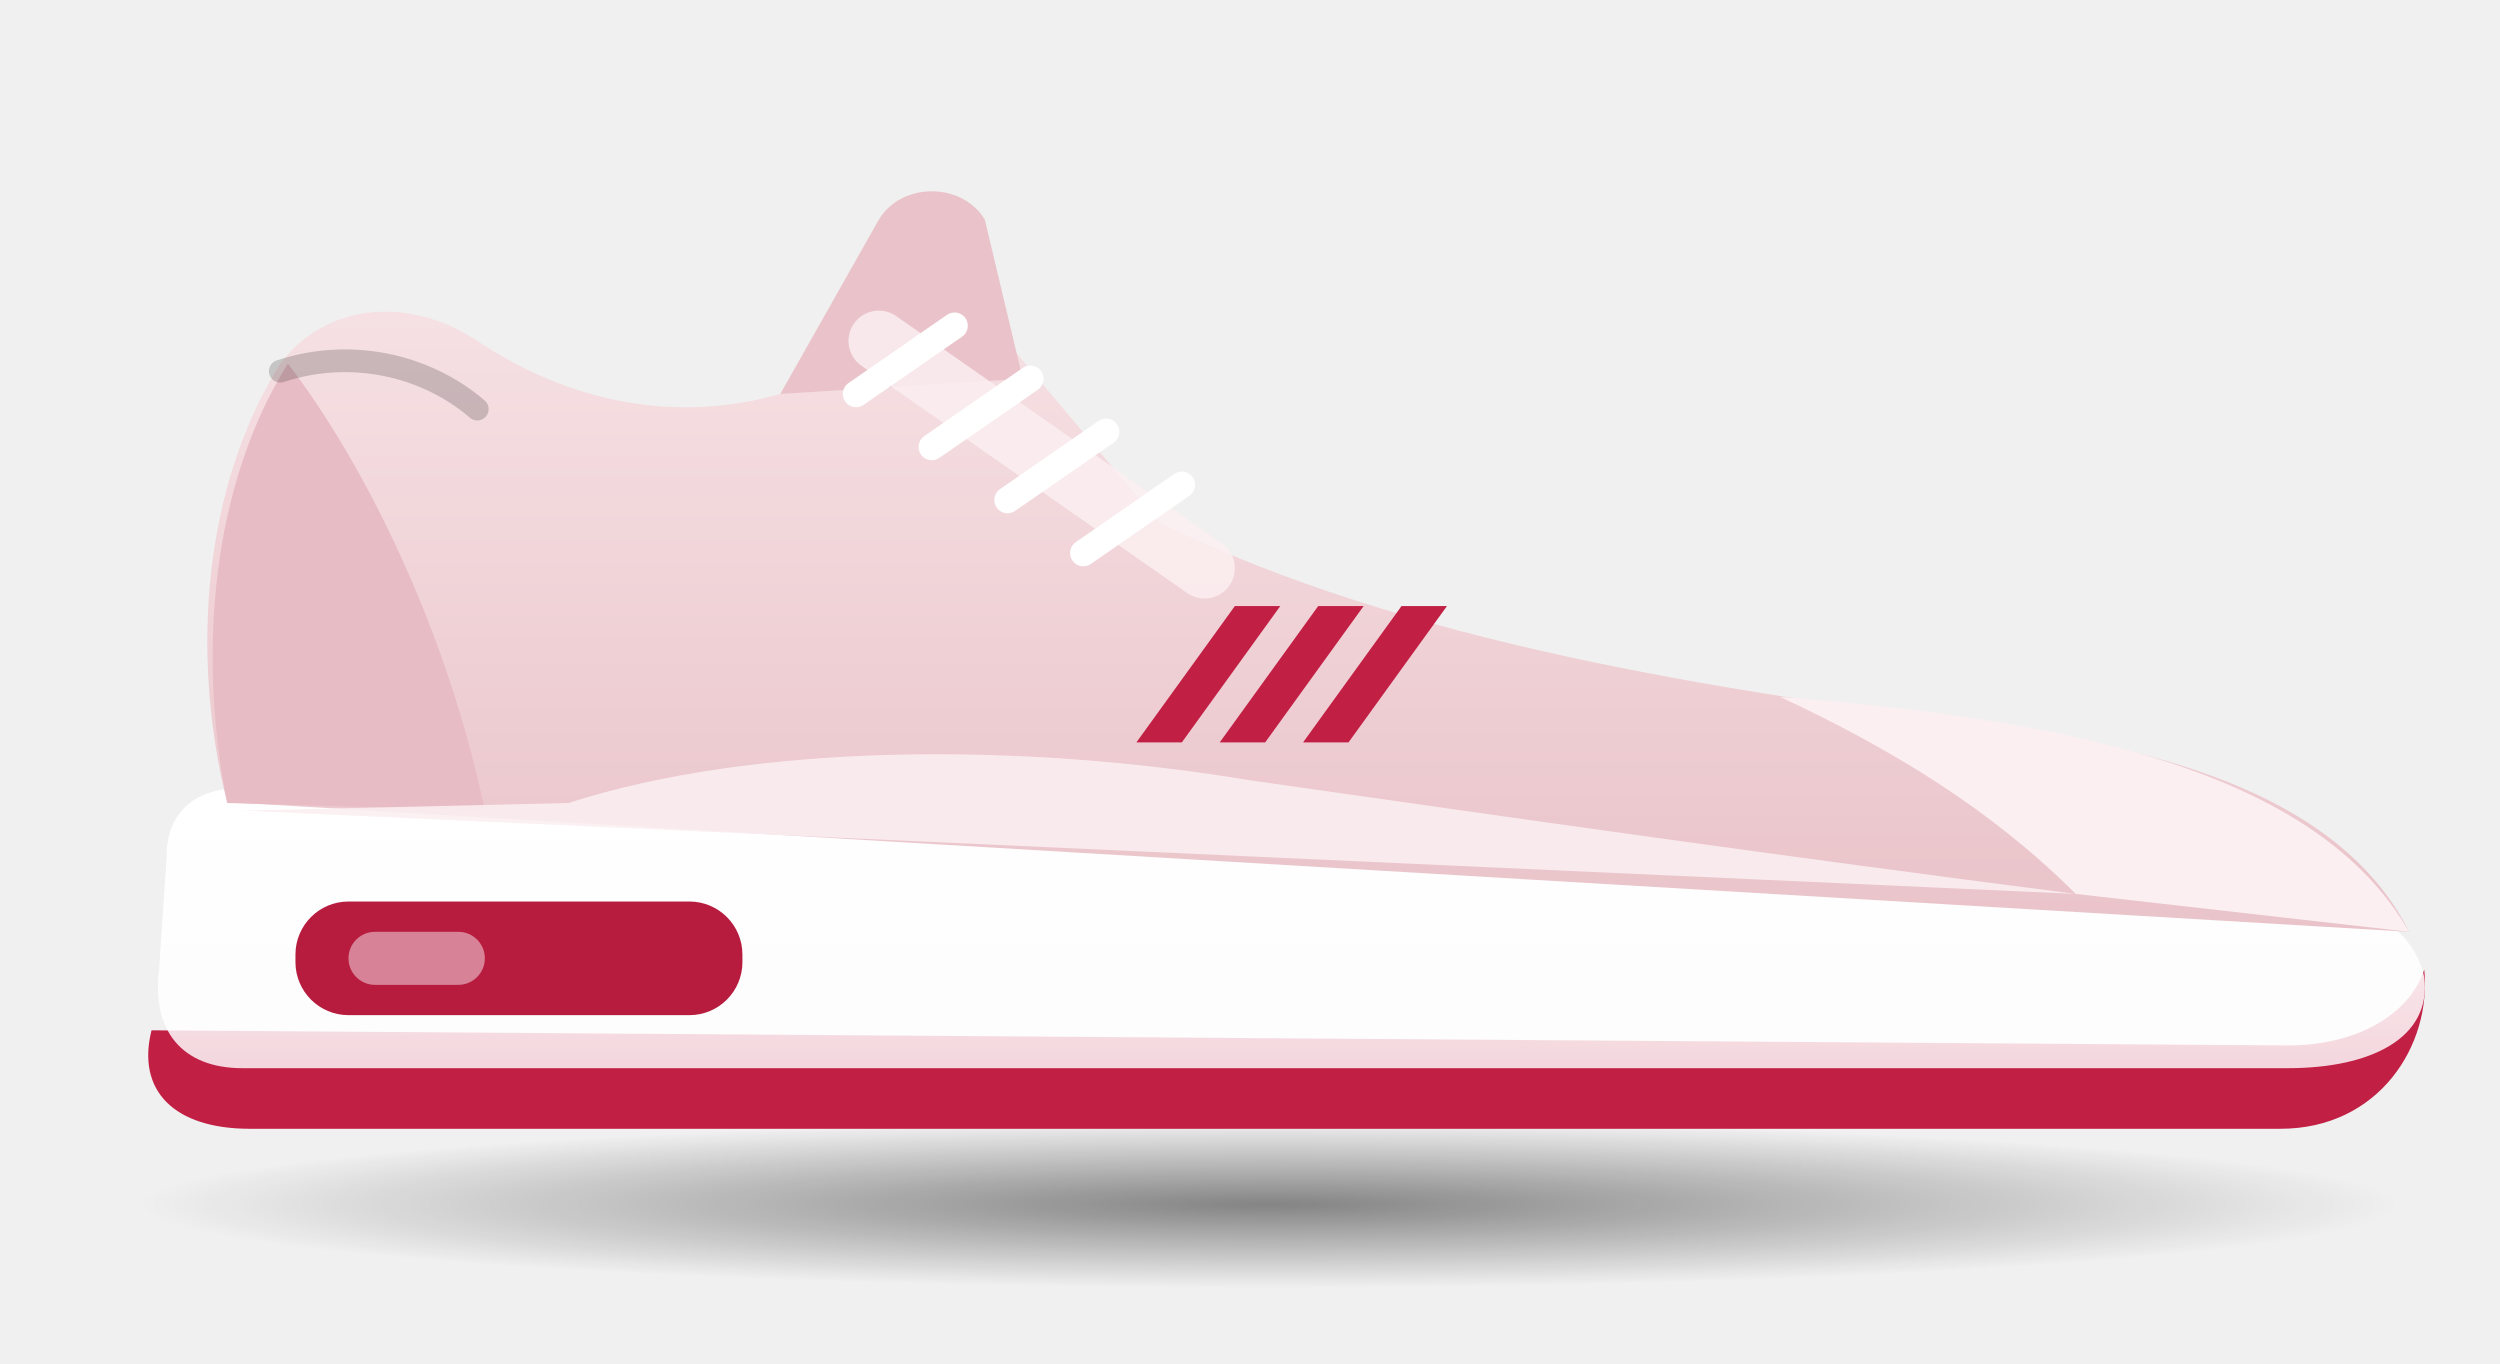
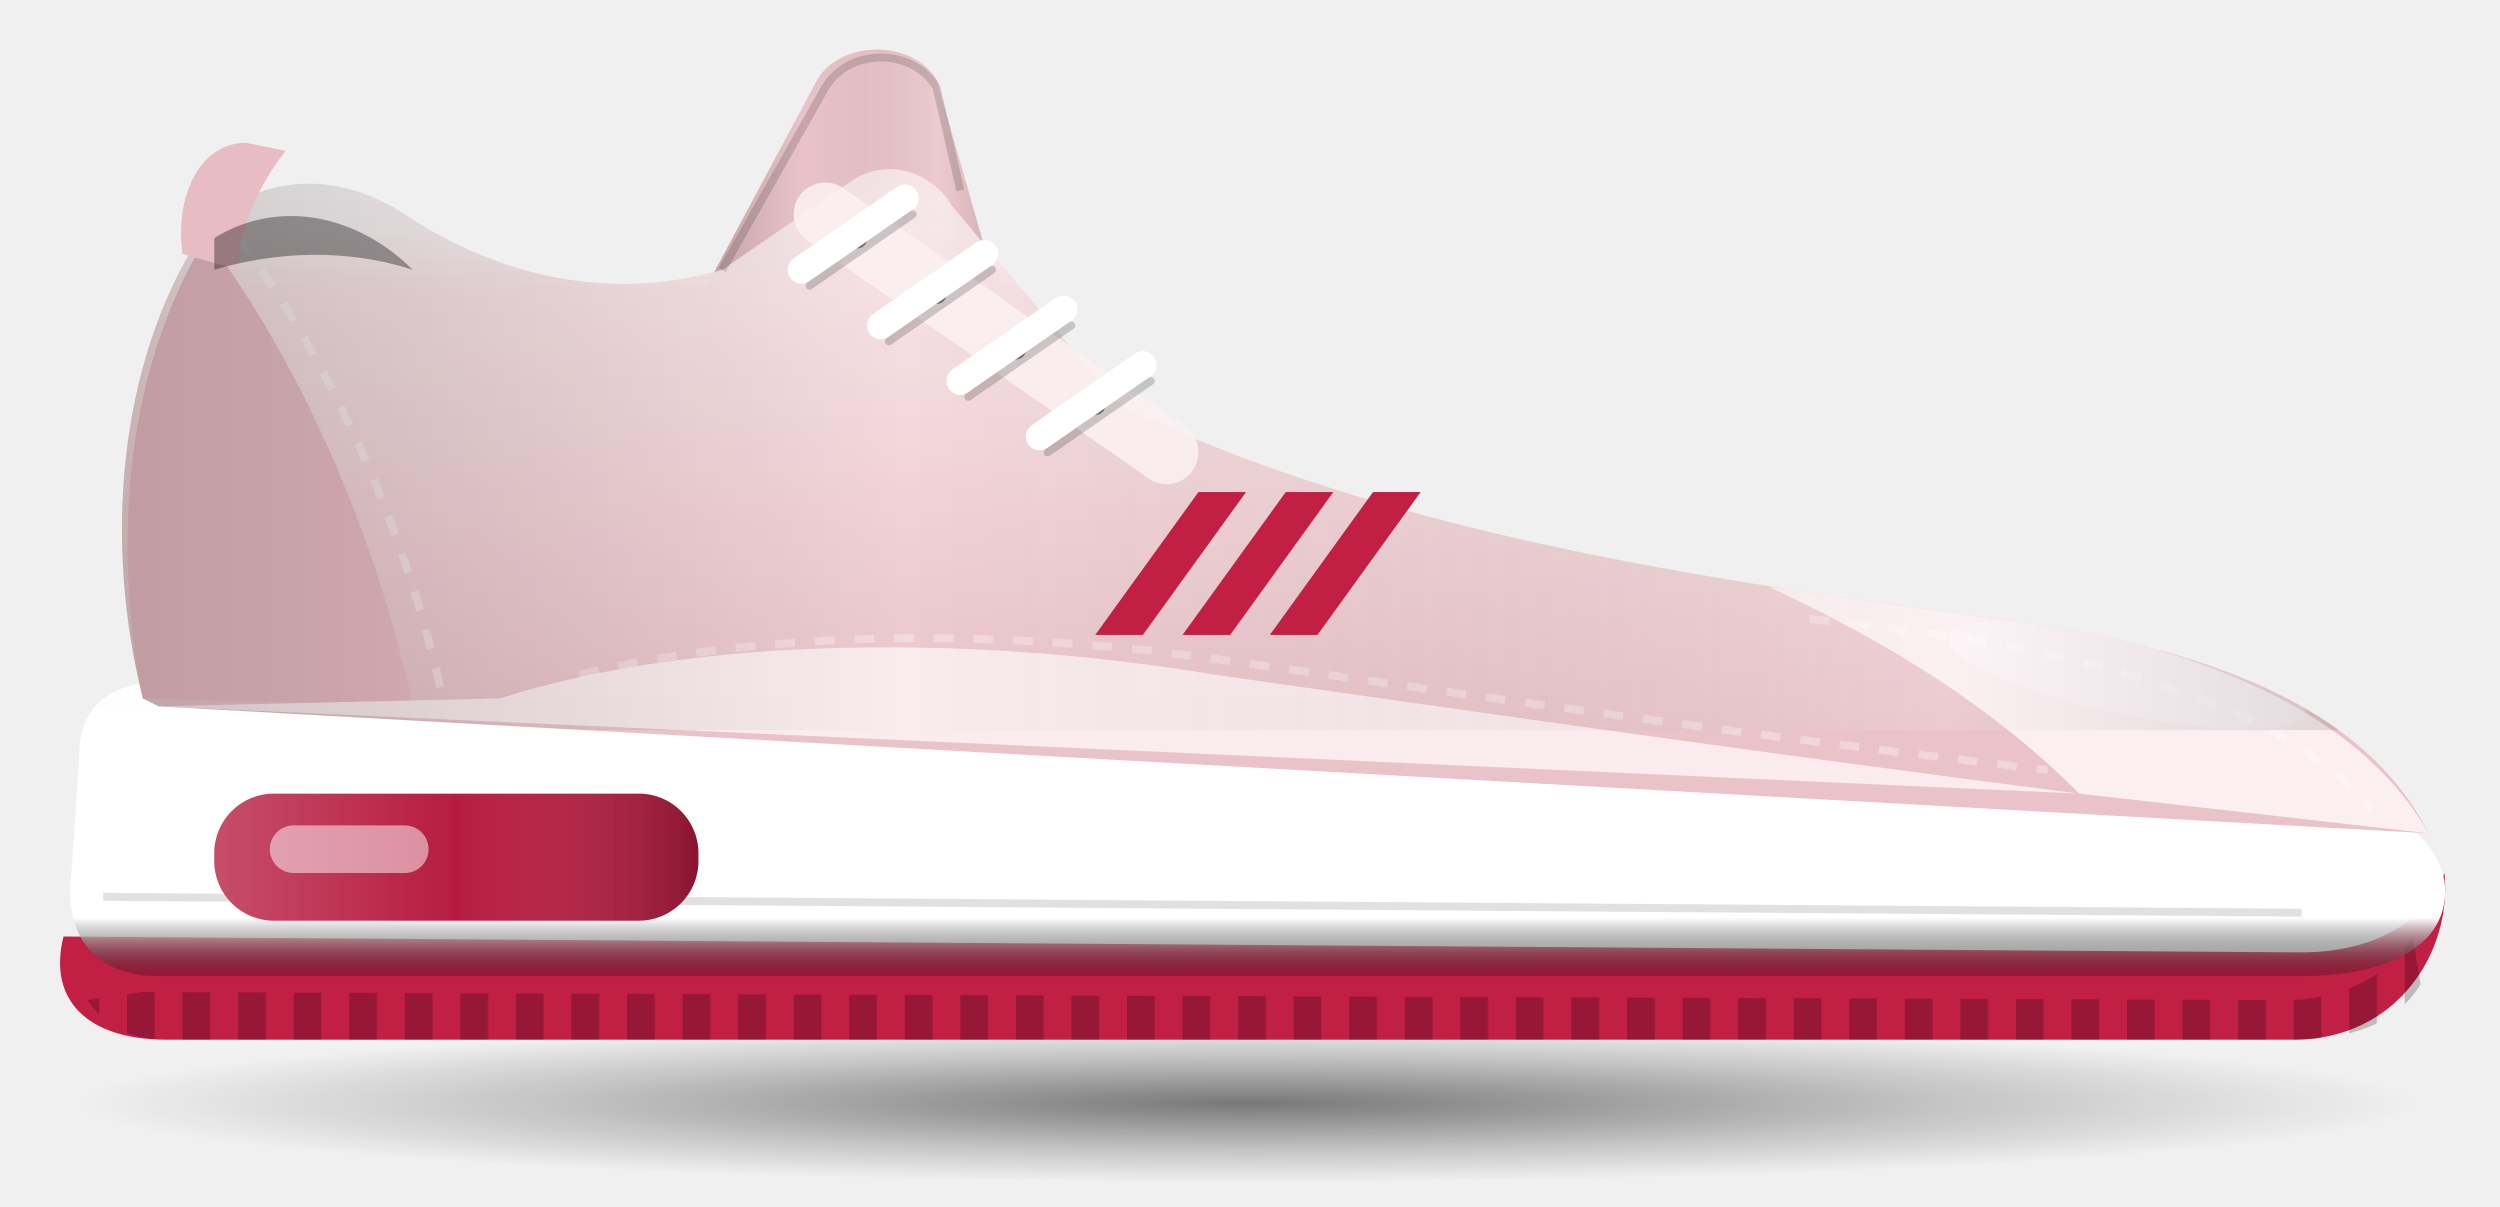
- <svg xmlns="http://www.w3.org/2000/svg" viewBox="0 0 660 360" role="img" aria-hidden="true">
+ <svg xmlns="http://www.w3.org/2000/svg" viewBox="24 36 630 304" role="img" aria-hidden="true">
  <defs>
    <linearGradient id="u-street-rose" x1="0" y1="0" x2="0" y2="1">
-       <stop offset="0" stop-color="#F6E1E4" />
+       <stop offset="0" stop-color="#fff" stop-opacity=".55" />
+       <stop offset=".18" stop-color="#F6E1E4" />
+       <stop offset=".85" stop-color="#E9C3C9" />
      <stop offset="1" stop-color="#E9C3C9" />
    </linearGradient>
    <linearGradient id="m-street-rose" x1="0" y1="0" x2="0" y2="1">
-       <stop offset="0" stop-color="#FFFFFF" />
-       <stop offset="1" stop-color="#FFFFFF" stop-opacity=".82" />
+       <stop offset="0" stop-color="#fff" stop-opacity=".9" />
+       <stop offset=".12" stop-color="#FFFFFF" />
+       <stop offset=".8" stop-color="#FFFFFF" />
+       <stop offset="1" stop-color="#000" stop-opacity=".22" />
+     </linearGradient>
+     <linearGradient id="o-street-rose" x1="0" y1="0" x2="1" y2="0">
+       <stop offset="0" stop-color="#fff" stop-opacity=".22" />
+       <stop offset=".5" stop-color="#fff" stop-opacity="0" />
+       <stop offset="1" stop-color="#000" stop-opacity=".25" />
+     </linearGradient>
+     <linearGradient id="v-street-rose" x1="0" y1="0" x2="1" y2="0">
+       <stop offset="0" stop-color="#000" stop-opacity=".18" />
+       <stop offset=".35" stop-color="#000" stop-opacity="0" />
+       <stop offset=".8" stop-color="#fff" stop-opacity=".12" />
+       <stop offset="1" stop-color="#000" stop-opacity=".12" />
    </linearGradient>
    <radialGradient id="s-street-rose" cx=".5" cy=".5" r=".5">
-       <stop offset="0" stop-color="#000" stop-opacity=".45" />
+       <stop offset="0" stop-color="#000" stop-opacity=".5" />
+       <stop offset=".6" stop-color="#000" stop-opacity=".18" />
      <stop offset="1" stop-color="#000" stop-opacity="0" />
    </radialGradient>
+     <pattern id="t-street-rose" width="14" height="10" patternUnits="userSpaceOnUse">
+       <rect width="7" height="10" fill="#000" fill-opacity=".22" />
+     </pattern>
+     <clipPath id="c-street-rose">
+       <path d="M60,212 C50,172 54,128 74,96 C86,80 108,78 126,90 C150,106 178,112 206,104 L238,82 C246,76 258,78 264,88 L306,138 C372,170 452,182 528,192 C580,199 620,214 636,246 L64,214 Z" />
+     </clipPath>
  </defs>
-   <ellipse cx="335" cy="318" rx="300" ry="22" fill="url(#s-street-rose)" />
+   <ellipse cx="338" cy="314" rx="296" ry="20" fill="url(#s-street-rose)" />
  <path d="M40,272 L604,276 C622,276 636,268 640,256 C642,276 628,298 602,298 L66,298 C46,298 36,288 40,272 Z" fill="#C21F45" />
+   <path d="M60,286 L600,288 C614,288 626,282 632,272 L634,284 C628,294 616,298 602,298 L66,298 C56,298 50,294 46,288 Z" fill="url(#t-street-rose)" />
  <path d="M44,226 C44,214 52,208 64,208 L560,226 C604,228 636,238 640,258 C642,274 626,282 604,282 L64,282 C48,282 40,272 42,256 Z" fill="url(#m-street-rose)" />
-   <rect x="78" y="238" width="118" height="30" rx="14" fill="#B71C3F" />
-   <rect x="92" y="246" width="36" height="14" rx="7" fill="#fff" fill-opacity=".45" />
-   <path d="M60,212 C50,172 54,128 74,96 C86,80 108,78 126,90 C150,106 178,112 206,104 L238,82 C246,76 258,78 264,88 L306,138 C372,170 452,182 528,192 C580,199 620,214 636,246 L64,212 Z" fill="url(#u-street-rose)" />
-   <path d="M206,104 L232,58 C238,48 254,48 260,58 L270,100 Z" fill="#E9C3C9" />
-   <path d="M60,212 C52,172 56,128 76,96 C96,122 118,166 128,214 Z" fill="#E8BCC4" />
-   <path d="M470,184 C548,190 612,204 636,246 L548,236 C526,214 500,198 470,184 Z" fill="#FBEFF1" />
-   <path d="M150,212 C200,196 270,196 330,206 C400,216 470,226 548,236 L64,214 Z" fill="#FBEFF1" fill-opacity=".9" />
+   <path d="M50,262 L604,266" stroke="#000" stroke-opacity=".12" stroke-width="2" />
+   <rect x="78" y="236" width="122" height="32" rx="15" fill="#B71C3F" />
+   <rect x="78" y="236" width="122" height="32" rx="15" fill="url(#o-street-rose)" />
+   <rect x="92" y="244" width="40" height="12" rx="6" fill="#fff" fill-opacity=".5" />
+   <path d="M200,112 L230,56 C236,46 254,46 260,56 L276,112 Z" fill="#E9C3C9" />
+   <path d="M200,112 L230,56 C236,46 254,46 260,56 L276,112 Z" fill="url(#v-street-rose)" />
+   <path d="M60,212 C50,172 54,128 74,96 C86,80 108,78 126,90 C150,106 178,112 206,104 L238,82 C246,76 258,78 264,88 L306,138 C372,170 452,182 528,192 C580,199 620,214 636,246 L64,214 Z" fill="url(#u-street-rose)" />
+   <g clip-path="url(#c-street-rose)">
+     <path d="M60,212 C52,172 56,128 76,96 C96,122 118,166 128,214 Z" fill="#E8BCC4" />
+     <path d="M76,96 C96,122 118,166 128,214" stroke="#fff" stroke-opacity=".35" stroke-width="2" stroke-dasharray="5 5" fill="none" transform="translate(8 0)" />
+     <path d="M470,184 C548,190 612,204 636,246 L548,236 C526,214 500,198 470,184 Z" fill="#FBEFF1" />
+     <path d="M480,192 C540,198 596,210 622,240" stroke="#fff" stroke-opacity=".3" stroke-width="2" stroke-dasharray="5 5" fill="none" />
+     <path d="M150,212 C200,196 270,196 330,206 C400,216 470,226 548,236 L64,214 Z" fill="#FBEFF1" fill-opacity=".92" />
+     <path d="M170,206 C220,194 280,195 330,202 C400,212 470,222 540,230" stroke="#fff" stroke-opacity=".3" stroke-width="2" stroke-dasharray="5 5" fill="none" />
+     <ellipse cx="560" cy="206" rx="46" ry="10" fill="#fff" fill-opacity=".28" transform="rotate(12 560 206)" />
+     <rect x="40" y="60" width="600" height="160" fill="url(#v-street-rose)" />
+   </g>
+   <path d="M206,104 L232,58 C238,48 254,48 260,58 L266,84" stroke="#000" stroke-opacity=".15" stroke-width="2" fill="none" />
+   <path d="M70,100 C68,86 74,72 86,72 L96,74 C88,84 84,96 84,104 Z" fill="#E8BCC4" />
+   <path d="M78,96 C94,86 114,90 128,104 C116,100 98,98 78,104 Z" fill="#000" fill-opacity=".35" />
  <g fill="#C21F45">
    <path d="M300,196 L326,160 L338,160 L312,196 Z" />
    <path d="M322,196 L348,160 L360,160 L334,196 Z" />
    <path d="M344,196 L370,160 L382,160 L356,196 Z" />
  </g>
-   <path d="M232,90 L318,150" stroke="#FBEFF1" stroke-width="16" stroke-linecap="round" opacity=".85" />
+   <path d="M232,90 L318,150" stroke="#FBEFF1" stroke-width="16" stroke-linecap="round" opacity=".9" />
+   <g fill="#000" fill-opacity=".45">
+     <circle cx="240" cy="96" r="2.6" />
+     <circle cx="260" cy="110" r="2.6" />
+     <circle cx="280" cy="124" r="2.6" />
+     <circle cx="300" cy="138" r="2.6" />
+   </g>
  <g stroke="#FFFFFF" stroke-width="7" stroke-linecap="round">
    <path d="M226,104 L252,86" />
    <path d="M246,118 L272,100" />
    <path d="M266,132 L292,114" />
    <path d="M286,146 L312,128" />
  </g>
-   <path d="M74,98 C92,92 112,96 126,108" stroke="#000" stroke-opacity=".18" stroke-width="6" fill="none" stroke-linecap="round" />
+   <g stroke="#000" stroke-opacity=".18" stroke-width="2" stroke-linecap="round">
+     <path d="M228,108 L254,90" />
+     <path d="M248,122 L274,104" />
+     <path d="M268,136 L294,118" />
+     <path d="M288,150 L314,132" />
+   </g>
</svg>
